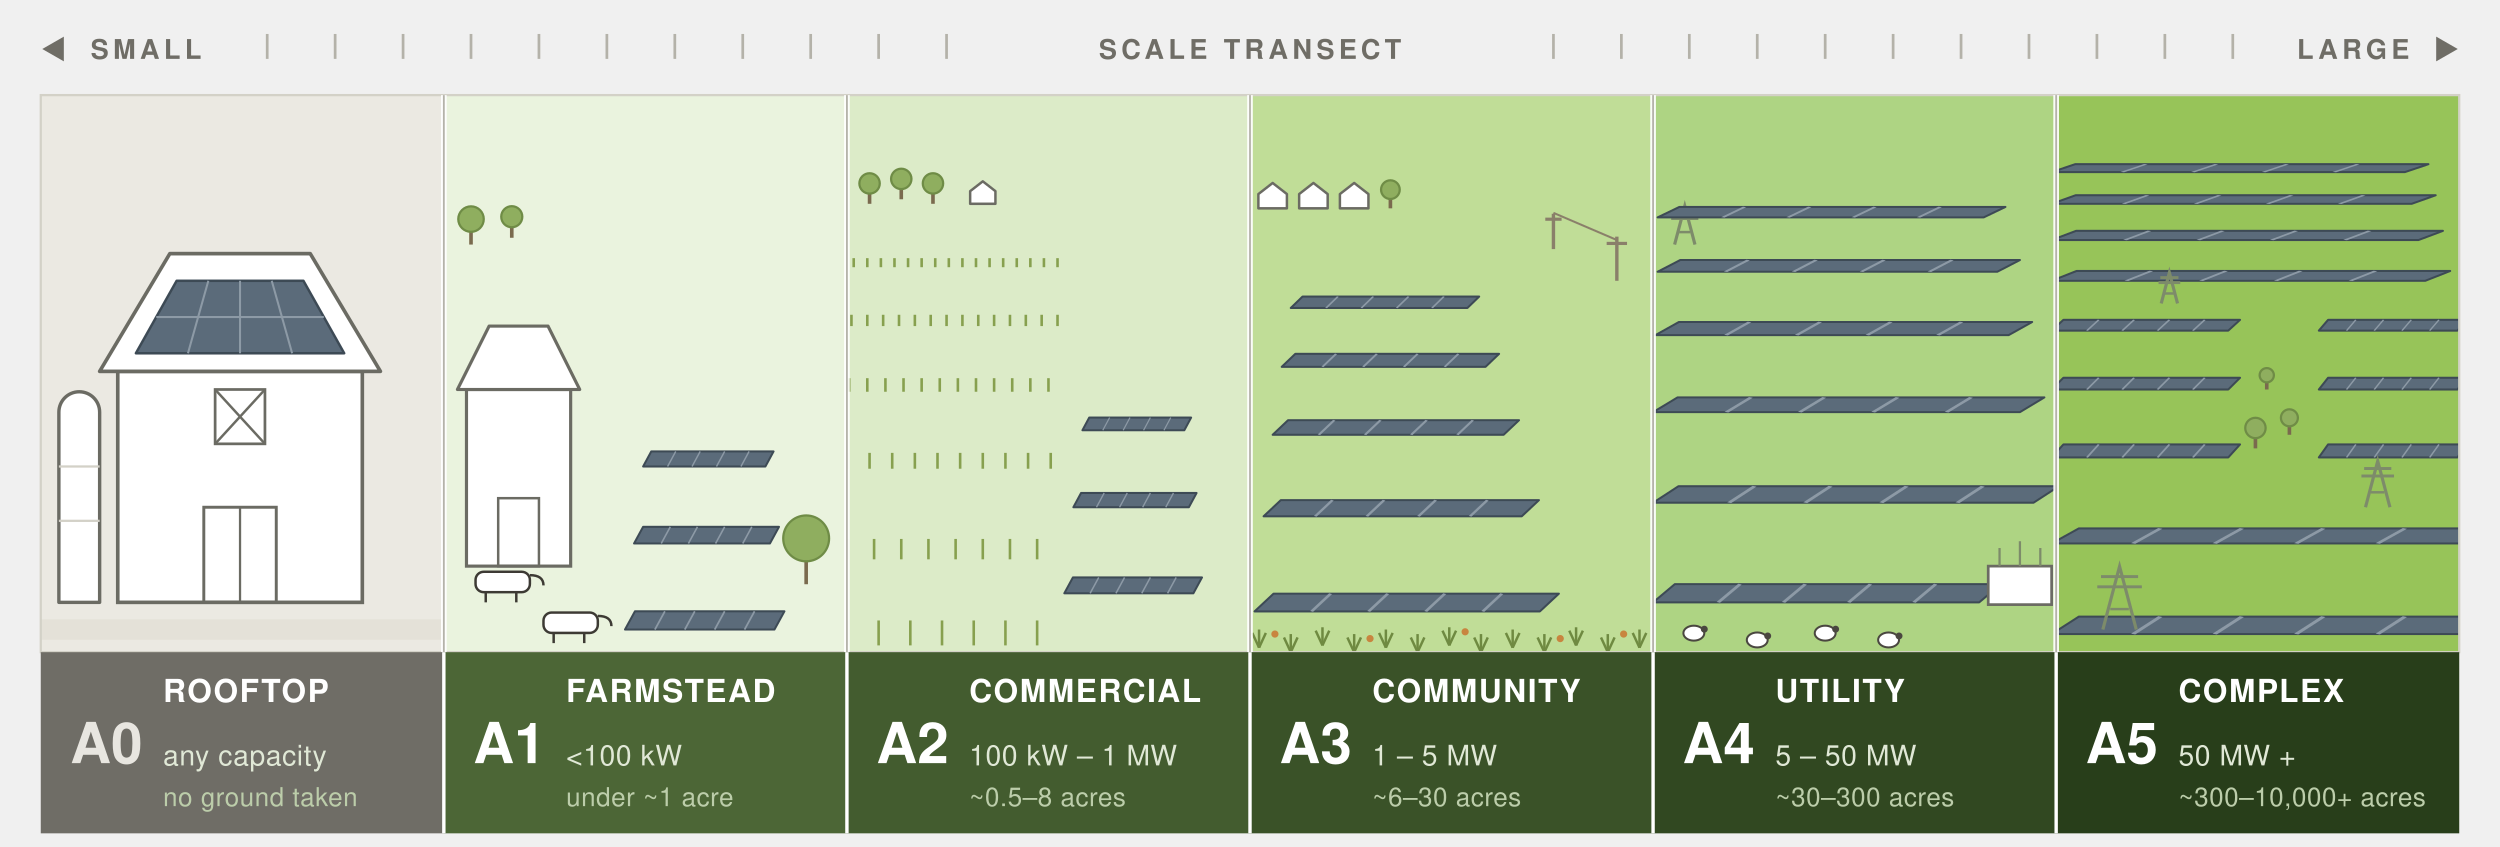
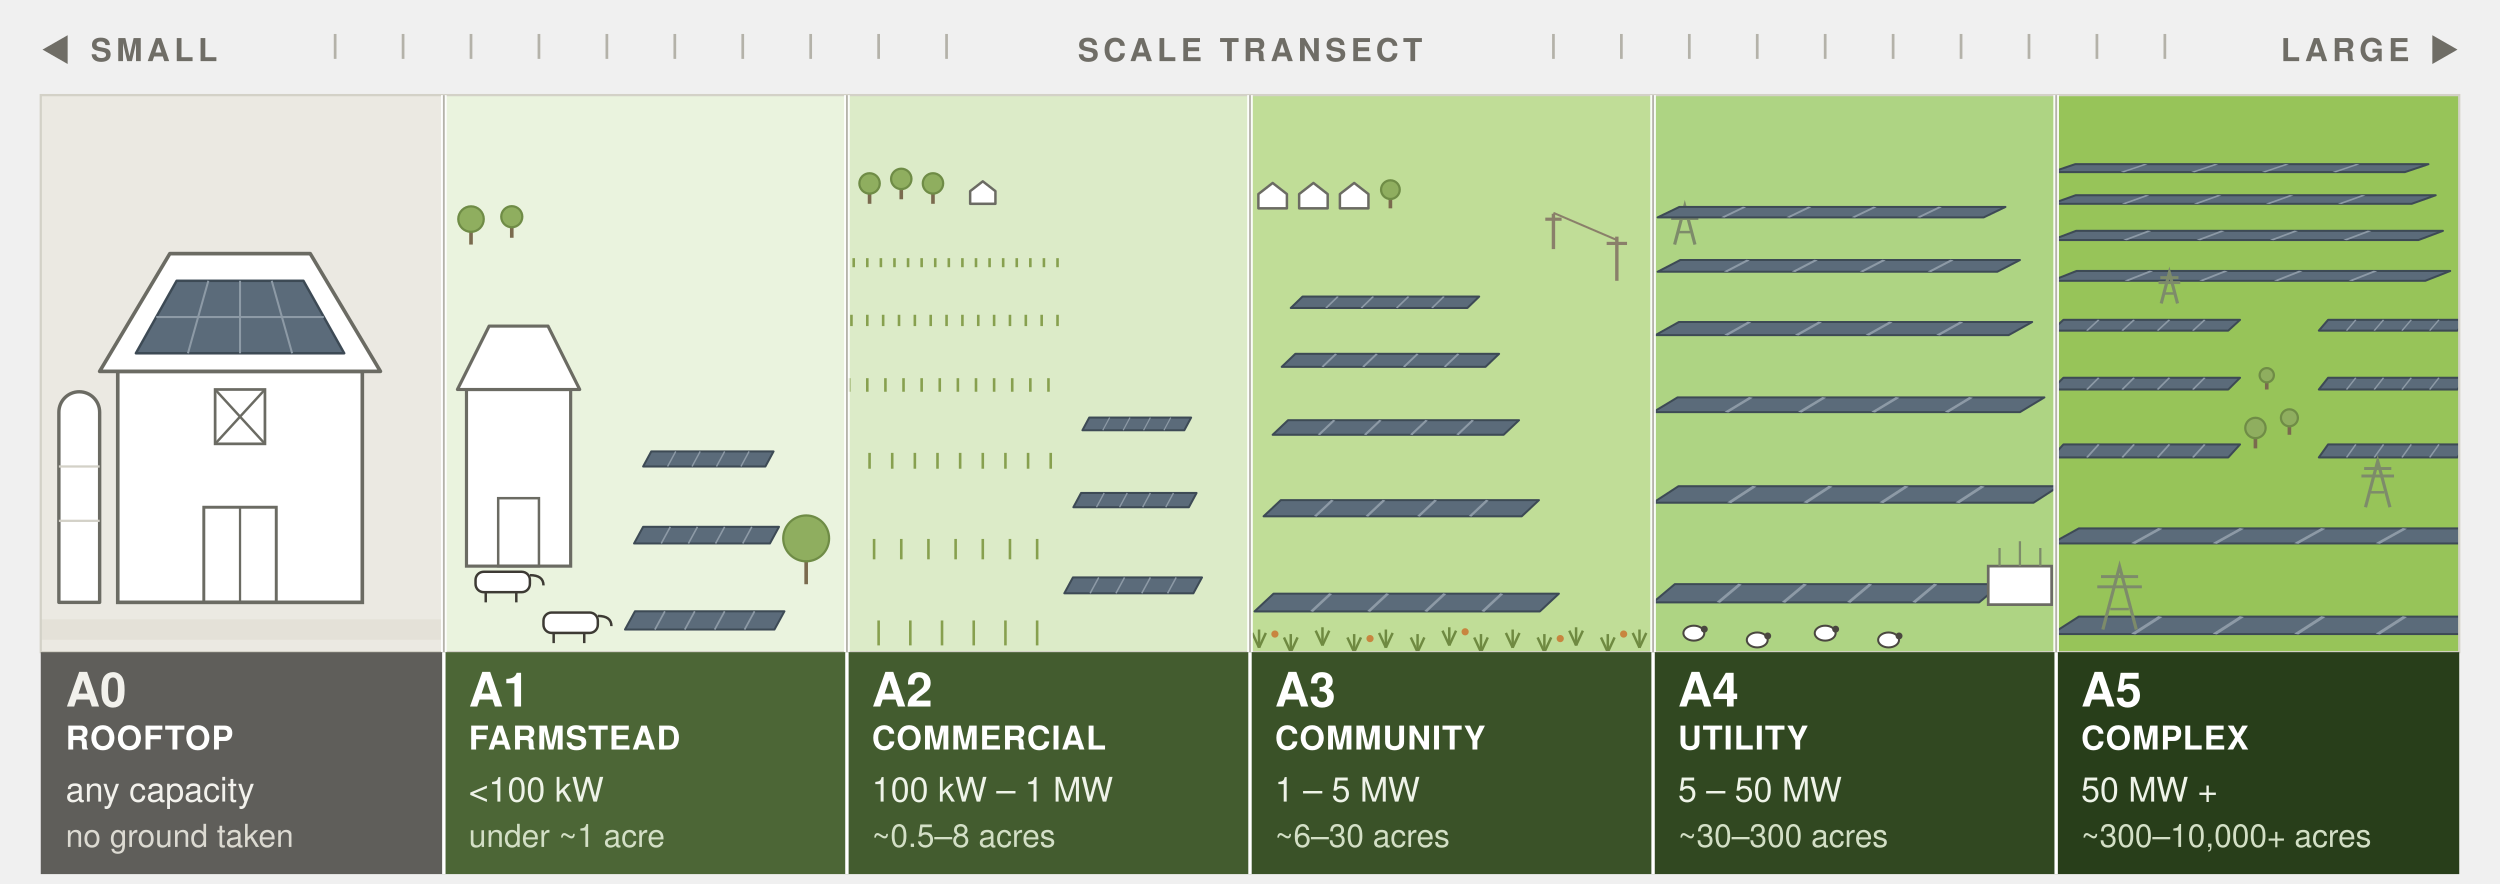
- <svg xmlns="http://www.w3.org/2000/svg" width="1104" height="374" viewBox="0 0 1104 374" role="img">
+ <svg xmlns="http://www.w3.org/2000/svg" width="1104" height="390" viewBox="0 0 1104 390" role="img">
  <style>
text{font-family:ui-sans-serif,system-ui,-apple-system,"Segoe UI",Helvetica,Arial,sans-serif}
- .hd{font-size:12px;font-weight:700;letter-spacing:.16em;fill:#6f6d66}
- .cd{font-size:25px;font-weight:700;fill:#ffffff}
- .cd0{font-size:25px;font-weight:700;fill:#e8e6e0}
- .nm{font-size:14px;font-weight:700;letter-spacing:.05em;fill:#ffffff}
- .ca{font-size:12.5px;letter-spacing:.02em;fill:#e0e8d6}
- .ac{font-size:11.5px;letter-spacing:.02em;fill:#bccdaa}
+ .hd{font-size:14px;font-weight:700;letter-spacing:.14em;fill:#6f6d66}
+ .cd{font-size:21px;font-weight:700;fill:#ffffff}
+ .cd0{font-size:21px;font-weight:700;fill:#f2f1ec}
+ .nm{font-size:14.5px;font-weight:700;letter-spacing:.03em;fill:#ffffff}
+ .ca{font-size:15px;fill:#eef3e8}
+ .ca0{font-size:15px;fill:#f2f1ec}
+ .ac{font-size:14px;fill:#d3dfc6}
+ .ac0{font-size:14px;fill:#dcdad2}
</style>
  <defs>
    <g id="row">
      <polygon points="0,0 60,0 64,-7 4,-7" fill="#5b6b7a" stroke="#3d4a55" stroke-width="0.9" stroke-linejoin="round" vector-effect="non-scaling-stroke" />
      <g stroke="#8d9aa6" stroke-width="0.7" vector-effect="non-scaling-stroke">
        <path d="M12,0 L16,-7 M24,0 L28,-7 M36,0 L40,-7 M48,0 L52,-7" />
      </g>
    </g>
    <g id="tree">
      <line x1="0" y1="0" x2="0" y2="-10" stroke="#7a6a4e" stroke-width="1.6" vector-effect="non-scaling-stroke" />
      <circle cx="0" cy="-15" r="7.5" fill="#8fae5f" stroke="#6f8c46" stroke-width="1" vector-effect="non-scaling-stroke" />
    </g>
    <g id="house">
      <polygon points="-9,0 -9,-9 0,-16 9,-9 9,0" fill="#ffffff" stroke="#6b6b63" stroke-width="1.1" stroke-linejoin="round" vector-effect="non-scaling-stroke" />
    </g>
    <g id="cow">
      <rect x="-8" y="-9" width="16" height="6" rx="2.4" fill="#ffffff" stroke="#3d3a34" stroke-width="1.1" vector-effect="non-scaling-stroke" />
      <line x1="-5" y1="-3" x2="-5" y2="0" stroke="#3d3a34" stroke-width="1.1" vector-effect="non-scaling-stroke" />
      <line x1="4" y1="-3" x2="4" y2="0" stroke="#3d3a34" stroke-width="1.1" vector-effect="non-scaling-stroke" />
      <path d="M8,-8 q4,0 4,3" fill="none" stroke="#3d3a34" stroke-width="1.1" vector-effect="non-scaling-stroke" />
    </g>
    <g id="sheep">
      <ellipse cx="0" cy="-4" rx="4.2" ry="3" fill="#ffffff" stroke="#4a4740" stroke-width="0.9" vector-effect="non-scaling-stroke" />
      <circle cx="4.2" cy="-5.6" r="1.4" fill="#4a4740" />
    </g>
    <g id="tuft">
      <line x1="0" y1="0" x2="-3" y2="-6.5" stroke="#6f8a41" stroke-width="1.1" vector-effect="non-scaling-stroke" />
      <line x1="0" y1="0" x2="0" y2="-8" stroke="#6f8a41" stroke-width="1.1" vector-effect="non-scaling-stroke" />
      <line x1="0" y1="0" x2="3" y2="-6.5" stroke="#6f8a41" stroke-width="1.1" vector-effect="non-scaling-stroke" />
    </g>
    <g id="pole">
      <line x1="0" y1="0" x2="0" y2="-26" stroke="#8a7f6a" stroke-width="1.5" vector-effect="non-scaling-stroke" />
      <line x1="-6" y1="-22" x2="6" y2="-22" stroke="#8a7f6a" stroke-width="1.4" vector-effect="non-scaling-stroke" />
    </g>
    <g id="tower">
      <path d="M-9,0 L0,-34 L9,0" fill="none" stroke="#7d8b6a" stroke-width="1.4" vector-effect="non-scaling-stroke" />
      <path d="M-12,-23 L12,-23 M-10,-28.5 L10,-28.5" stroke="#7d8b6a" stroke-width="1.3" vector-effect="non-scaling-stroke" />
      <path d="M-5,-11 L5,-11" stroke="#7d8b6a" stroke-width="1.1" vector-effect="non-scaling-stroke" />
    </g>
    <clipPath id="p0">
      <rect x="18" y="42" width="178" height="246" />
    </clipPath>
    <clipPath id="p1">
      <rect x="196" y="42" width="178" height="246" />
    </clipPath>
    <clipPath id="p2">
      <rect x="374" y="42" width="178" height="246" />
    </clipPath>
    <clipPath id="p3">
      <rect x="552" y="42" width="178" height="246" />
    </clipPath>
    <clipPath id="p4">
      <rect x="730" y="42" width="178" height="246" />
    </clipPath>
    <clipPath id="p5">
      <rect x="908" y="42" width="178" height="246" />
    </clipPath>
  </defs>
-   <text class="hd" x="18" y="26">◀</text>
-   <text class="hd" x="40" y="26">SMALL</text>
+   <text class="hd" x="18" y="27">◀</text>
+   <text class="hd" x="40" y="27">SMALL</text>
  <g stroke="#b4b2a9" stroke-width="1.2">
-     <path d="M118,15 v11 M148,15 v11 M178,15 v11 M208,15 v11 M238,15 v11 M268,15 v11 M298,15 v11 M328,15 v11 M358,15 v11 M388,15 v11 M418,15 v11" />
-   </g>
-   <text class="hd" x="552" y="26" text-anchor="middle">SCALE TRANSECT</text>
+     <path d="M148,15 v11 M178,15 v11 M208,15 v11 M238,15 v11 M268,15 v11 M298,15 v11 M328,15 v11 M358,15 v11 M388,15 v11 M418,15 v11" />
+   </g>
+   <text class="hd" x="552" y="27" text-anchor="middle">SCALE TRANSECT</text>
  <g stroke="#b4b2a9" stroke-width="1.2">
-     <path d="M686,15 v11 M716,15 v11 M746,15 v11 M776,15 v11 M806,15 v11 M836,15 v11 M866,15 v11 M896,15 v11 M926,15 v11 M956,15 v11 M986,15 v11" />
-   </g>
-   <text class="hd" x="1064" y="26" text-anchor="end">LARGE</text>
-   <text class="hd" x="1086" y="26" text-anchor="end">▶</text>
+     <path d="M686,15 v11 M716,15 v11 M746,15 v11 M776,15 v11 M806,15 v11 M836,15 v11 M866,15 v11 M896,15 v11 M926,15 v11 M956,15 v11" />
+   </g>
+   <text class="hd" x="1064" y="27" text-anchor="end">LARGE</text>
+   <text class="hd" x="1086" y="27" text-anchor="end">▶</text>
  <g clip-path="url(#p0)">
    <g transform="translate(0,-42)">
      <rect x="18" y="84" width="178" height="246" fill="#EBE9E2" />
      <path d="M26,308 v-84 a9,9 0 0 1 18,0 v84 z" fill="#ffffff" stroke="#6b6b63" stroke-width="1.5" stroke-linejoin="round" />
      <path d="M26,248 h18 M26,272 h18" stroke="#d3d1c7" stroke-width="1" />
      <rect x="52" y="206" width="108" height="102" fill="#ffffff" stroke="#6b6b63" stroke-width="1.6" />
      <polygon points="44,206 75,154 137,154 168,206" fill="#ffffff" stroke="#6b6b63" stroke-width="1.6" stroke-linejoin="round" />
      <polygon points="78,166 134,166 152,198 60,198" fill="#5b6b7a" stroke="#3d4a55" stroke-width="1.1" stroke-linejoin="round" />
      <g stroke="#8d9aa6" stroke-width="0.9">
        <path d="M92,166 L83,198 M106,166 L106,198 M120,166 L129,198 M69,182 L143,182" />
      </g>
      <rect x="90" y="266" width="32" height="42" fill="none" stroke="#6b6b63" stroke-width="1.3" />
      <line x1="106" y1="266" x2="106" y2="308" stroke="#6b6b63" stroke-width="1" />
      <rect x="95" y="214" width="22" height="24" fill="none" stroke="#6b6b63" stroke-width="1.2" />
      <path d="M95,214 L117,238 M117,214 L95,238" stroke="#6b6b63" stroke-width="1.1" fill="none" />
      <path d="M18,320 h178" stroke="#e4e1d8" stroke-width="9" />
    </g>
  </g>
  <g clip-path="url(#p1)">
    <g transform="translate(0,-42)">
      <rect x="196" y="84" width="178" height="246" fill="#EAF3DE" />
      <use href="#tree" transform="translate(208,150) scale(0.75)" />
      <use href="#tree" transform="translate(226,147) scale(0.62)" />
      <use href="#tree" transform="translate(356,300) scale(1.35)" />
      <rect x="206" y="214" width="46" height="78" fill="#ffffff" stroke="#6b6b63" stroke-width="1.4" />
      <polygon points="202,214 216,186 242,186 256,214" fill="#ffffff" stroke="#6b6b63" stroke-width="1.4" stroke-linejoin="round" />
      <rect x="220" y="262" width="18" height="30" fill="none" stroke="#6b6b63" stroke-width="1.1" />
      <use href="#row" transform="translate(284,248) scale(0.9,0.95)" />
      <use href="#row" transform="translate(280,282) scale(1.0,1.05)" />
      <use href="#row" transform="translate(276,320) scale(1.1,1.15)" />
      <use href="#cow" transform="translate(222,308) scale(1.5)" />
      <use href="#cow" transform="translate(252,326) scale(1.5)" />
    </g>
  </g>
  <g clip-path="url(#p2)">
    <g transform="translate(0,-42)">
      <rect x="374" y="84" width="178" height="246" fill="#DCEBC8" />
      <use href="#tree" transform="translate(384,132) scale(0.6)" />
      <use href="#tree" transform="translate(398,130) scale(0.6)" />
      <use href="#tree" transform="translate(412,132) scale(0.6)" />
      <use href="#house" transform="translate(434,132) scale(0.62)" />
      <g stroke="#87a04f" stroke-width="1.15">
        <path d="M377,160 v-4 M383,160 v-4 M389,160 v-4 M395,160 v-4 M401,160 v-4 M407,160 v-4 M413,160 v-4 M419,160 v-4 M425,160 v-4 M431,160 v-4 M437,160 v-4 M443,160 v-4 M449,160 v-4 M455,160 v-4 M461,160 v-4 M467,160 v-4" />
        <path d="M376,186 v-5 M383,186 v-5 M390,186 v-5 M397,186 v-5 M404,186 v-5 M411,186 v-5 M418,186 v-5 M425,186 v-5 M432,186 v-5 M439,186 v-5 M446,186 v-5 M453,186 v-5 M460,186 v-5 M467,186 v-5" />
        <path d="M375,215 v-6 M383,215 v-6 M391,215 v-6 M399,215 v-6 M407,215 v-6 M415,215 v-6 M423,215 v-6 M431,215 v-6 M439,215 v-6 M447,215 v-6 M455,215 v-6 M463,215 v-6" />
        <path d="M374,249 v-7 M384,249 v-7 M394,249 v-7 M404,249 v-7 M414,249 v-7 M424,249 v-7 M434,249 v-7 M444,249 v-7 M454,249 v-7 M464,249 v-7" />
        <path d="M374,289 v-9 M386,289 v-9 M398,289 v-9 M410,289 v-9 M422,289 v-9 M434,289 v-9 M446,289 v-9 M458,289 v-9" />
        <path d="M374,327 v-11 M388,327 v-11 M402,327 v-11 M416,327 v-11 M430,327 v-11 M444,327 v-11 M458,327 v-11" />
      </g>
      <use href="#row" transform="translate(478,232) scale(0.75,0.8)" />
      <use href="#row" transform="translate(474,266) scale(0.85,0.9)" />
      <use href="#row" transform="translate(470,304) scale(0.95,1.0)" />
    </g>
  </g>
  <g clip-path="url(#p3)">
    <g transform="translate(0,-42)">
      <rect x="552" y="84" width="178" height="246" fill="#C0DD97" />
      <use href="#house" transform="translate(562,134) scale(0.7)" />
      <use href="#house" transform="translate(580,134) scale(0.7)" />
      <use href="#house" transform="translate(598,134) scale(0.7)" />
      <use href="#tree" transform="translate(614,134) scale(0.55)" />
      <use href="#pole" transform="translate(714,166) scale(0.75)" />
      <use href="#pole" transform="translate(686,152) scale(0.6)" />
      <path d="M686,136 L714,148" stroke="#8a7f6a" stroke-width="0.9" fill="none" />
      <use href="#row" transform="translate(570,178) scale(1.3,0.72)" />
      <use href="#row" transform="translate(566,204) scale(1.5,0.82)" />
      <use href="#row" transform="translate(562,234) scale(1.7,0.92)" />
      <use href="#row" transform="translate(558,270) scale(1.9,1.02)" />
      <use href="#row" transform="translate(554,312) scale(2.1,1.12)" />
      <g>
        <use href="#tuft" x="556" y="328" />
        <use href="#tuft" x="570" y="330" />
        <use href="#tuft" x="584" y="327" />
        <use href="#tuft" x="598" y="330" />
        <use href="#tuft" x="612" y="328" />
        <use href="#tuft" x="626" y="330" />
        <use href="#tuft" x="640" y="327" />
        <use href="#tuft" x="654" y="330" />
        <use href="#tuft" x="668" y="328" />
        <use href="#tuft" x="682" y="330" />
        <use href="#tuft" x="696" y="327" />
        <use href="#tuft" x="710" y="330" />
        <use href="#tuft" x="724" y="328" />
      </g>
      <g fill="#c8853f">
        <circle cx="563" cy="322" r="1.6" />
        <circle cx="605" cy="324" r="1.6" />
        <circle cx="647" cy="321" r="1.6" />
        <circle cx="689" cy="324" r="1.6" />
        <circle cx="717" cy="322" r="1.6" />
      </g>
    </g>
  </g>
  <g clip-path="url(#p4)">
    <g transform="translate(0,-42)">
      <rect x="730" y="84" width="178" height="246" fill="#AED483" />
      <use href="#tower" transform="translate(744,150) scale(0.5)" />
      <use href="#row" transform="translate(732,138) scale(2.4,0.66)" />
      <use href="#row" transform="translate(732,162) scale(2.5,0.74)" />
      <use href="#row" transform="translate(731,190) scale(2.6,0.83)" />
      <use href="#row" transform="translate(730,224) scale(2.7,0.93)" />
      <use href="#row" transform="translate(730,264) scale(2.8,1.04)" />
      <use href="#row" transform="translate(730,308) scale(2.4,1.15)" />
      <rect x="878" y="292" width="28" height="17" fill="#ffffff" stroke="#6b6b63" stroke-width="1.2" />
      <path d="M883,292 v-8 M892,292 v-11 M901,292 v-8" stroke="#7d8b6a" stroke-width="1" />
      <use href="#sheep" transform="translate(748,326) scale(1.1)" />
      <use href="#sheep" transform="translate(776,329) scale(1.1)" />
      <use href="#sheep" transform="translate(806,326) scale(1.1)" />
      <use href="#sheep" transform="translate(834,329) scale(1.1)" />
    </g>
  </g>
  <g clip-path="url(#p5)">
    <g transform="translate(0,-42)">
      <rect x="908" y="84" width="178" height="246" fill="#97C459" />
      <use href="#row" transform="translate(906,118) scale(2.6,0.50)" />
      <use href="#row" transform="translate(906,132) scale(2.65,0.54)" />
      <use href="#row" transform="translate(906,148) scale(2.7,0.58)" />
      <use href="#row" transform="translate(906,166) scale(2.75,0.62)" />
      <use href="#row" transform="translate(906,188) scale(1.30,0.68)" />
      <use href="#row" transform="translate(1024,188) scale(1.02,0.68)" />
      <use href="#row" transform="translate(906,214) scale(1.30,0.74)" />
      <use href="#row" transform="translate(1024,214) scale(1.02,0.74)" />
      <use href="#row" transform="translate(906,244) scale(1.30,0.82)" />
      <use href="#row" transform="translate(1024,244) scale(1.02,0.82)" />
      <use href="#row" transform="translate(906,282) scale(3.0,0.95)" />
      <use href="#row" transform="translate(906,322) scale(3.0,1.10)" />
      <use href="#tree" transform="translate(996,240) scale(0.6)" />
      <use href="#tree" transform="translate(1011,234) scale(0.5)" />
      <use href="#tree" transform="translate(1001,214) scale(0.42)" />
      <use href="#tower" transform="translate(958,176) scale(0.40)" />
      <use href="#tower" transform="translate(1050,266) scale(0.60)" />
      <use href="#tower" transform="translate(936,320) scale(0.82)" />
    </g>
  </g>
  <rect x="18" y="42" width="1068" height="246" fill="none" stroke="#d3d1c7" stroke-width="1" />
  <g stroke="#ffffff" stroke-width="2.5" opacity="0.92">
    <path d="M196,42 v246 M374,42 v246 M552,42 v246 M730,42 v246 M908,42 v246" />
  </g>
  <g stroke="#b4b2a9" stroke-width="0.8">
    <path d="M196,42 v246 M374,42 v246 M552,42 v246 M730,42 v246 M908,42 v246" />
  </g>
-   <rect x="18" y="288" width="178" height="80" fill="#6f6d66" />
-   <rect x="196" y="288" width="178" height="80" fill="#4C6636" />
-   <rect x="374" y="288" width="178" height="80" fill="#435C2F" />
-   <rect x="552" y="288" width="178" height="80" fill="#3A5228" />
-   <rect x="730" y="288" width="178" height="80" fill="#314821" />
-   <rect x="908" y="288" width="178" height="80" fill="#283E1A" />
+   <rect x="18" y="288" width="178" height="98" fill="#5f5e5a" />
+   <rect x="196" y="288" width="178" height="98" fill="#4C6636" />
+   <rect x="374" y="288" width="178" height="98" fill="#435C2F" />
+   <rect x="552" y="288" width="178" height="98" fill="#3A5228" />
+   <rect x="730" y="288" width="178" height="98" fill="#314821" />
+   <rect x="908" y="288" width="178" height="98" fill="#283E1A" />
  <g stroke="#ffffff" stroke-width="1.5">
-     <path d="M196,288 v80 M374,288 v80 M552,288 v80 M730,288 v80 M908,288 v80" />
-   </g>
-   <text class="cd0" x="31" y="337">A0</text>
-   <text class="nm" x="72" y="310">ROOFTOP</text>
-   <text class="ca" x="72" y="338">any capacity</text>
-   <text class="ac" x="72" y="356">no ground taken</text>
-   <text class="cd" x="209" y="337">A1</text>
-   <text class="nm" x="250" y="310">FARMSTEAD</text>
-   <text class="ca" x="250" y="338">&lt;100 kW</text>
-   <text class="ac" x="250" y="356">under ~1 acre</text>
-   <text class="cd" x="387" y="337">A2</text>
-   <text class="nm" x="428" y="310">COMMERCIAL</text>
-   <text class="ca" x="428" y="338">100 kW – 1 MW</text>
-   <text class="ac" x="428" y="356">~0.5–8 acres</text>
-   <text class="cd" x="565" y="337">A3</text>
-   <text class="nm" x="606" y="310">COMMUNITY</text>
-   <text class="ca" x="606" y="338">1 – 5 MW</text>
-   <text class="ac" x="606" y="356">~6–30 acres</text>
-   <text class="cd" x="743" y="337">A4</text>
-   <text class="nm" x="784" y="310">UTILITY</text>
-   <text class="ca" x="784" y="338">5 – 50 MW</text>
-   <text class="ac" x="784" y="356">~30–300 acres</text>
-   <text class="cd" x="921" y="337">A5</text>
-   <text class="nm" x="962" y="310">COMPLEX</text>
-   <text class="ca" x="962" y="338">50 MW +</text>
-   <text class="ac" x="962" y="356">~300–10,000+ acres</text>
+     <path d="M196,288 v98 M374,288 v98 M552,288 v98 M730,288 v98 M908,288 v98" />
+   </g>
+   <text class="cd0" x="29" y="312">A0</text>
+   <text class="nm" x="29" y="331">ROOFTOP</text>
+   <text class="ca0" x="29" y="354">any capacity</text>
+   <text class="ac0" x="29" y="374">no ground taken</text>
+   <text class="cd" x="207" y="312">A1</text>
+   <text class="nm" x="207" y="331">FARMSTEAD</text>
+   <text class="ca" x="207" y="354">&lt;100 kW</text>
+   <text class="ac" x="207" y="374">under ~1 acre</text>
+   <text class="cd" x="385" y="312">A2</text>
+   <text class="nm" x="385" y="331">COMMERCIAL</text>
+   <text class="ca" x="385" y="354">100 kW – 1 MW</text>
+   <text class="ac" x="385" y="374">~0.5–8 acres</text>
+   <text class="cd" x="563" y="312">A3</text>
+   <text class="nm" x="563" y="331">COMMUNITY</text>
+   <text class="ca" x="563" y="354">1 – 5 MW</text>
+   <text class="ac" x="563" y="374">~6–30 acres</text>
+   <text class="cd" x="741" y="312">A4</text>
+   <text class="nm" x="741" y="331">UTILITY</text>
+   <text class="ca" x="741" y="354">5 – 50 MW</text>
+   <text class="ac" x="741" y="374">~30–300 acres</text>
+   <text class="cd" x="919" y="312">A5</text>
+   <text class="nm" x="919" y="331">COMPLEX</text>
+   <text class="ca" x="919" y="354">50 MW +</text>
+   <text class="ac" x="919" y="374">~300–10,000+ acres</text>
</svg>
